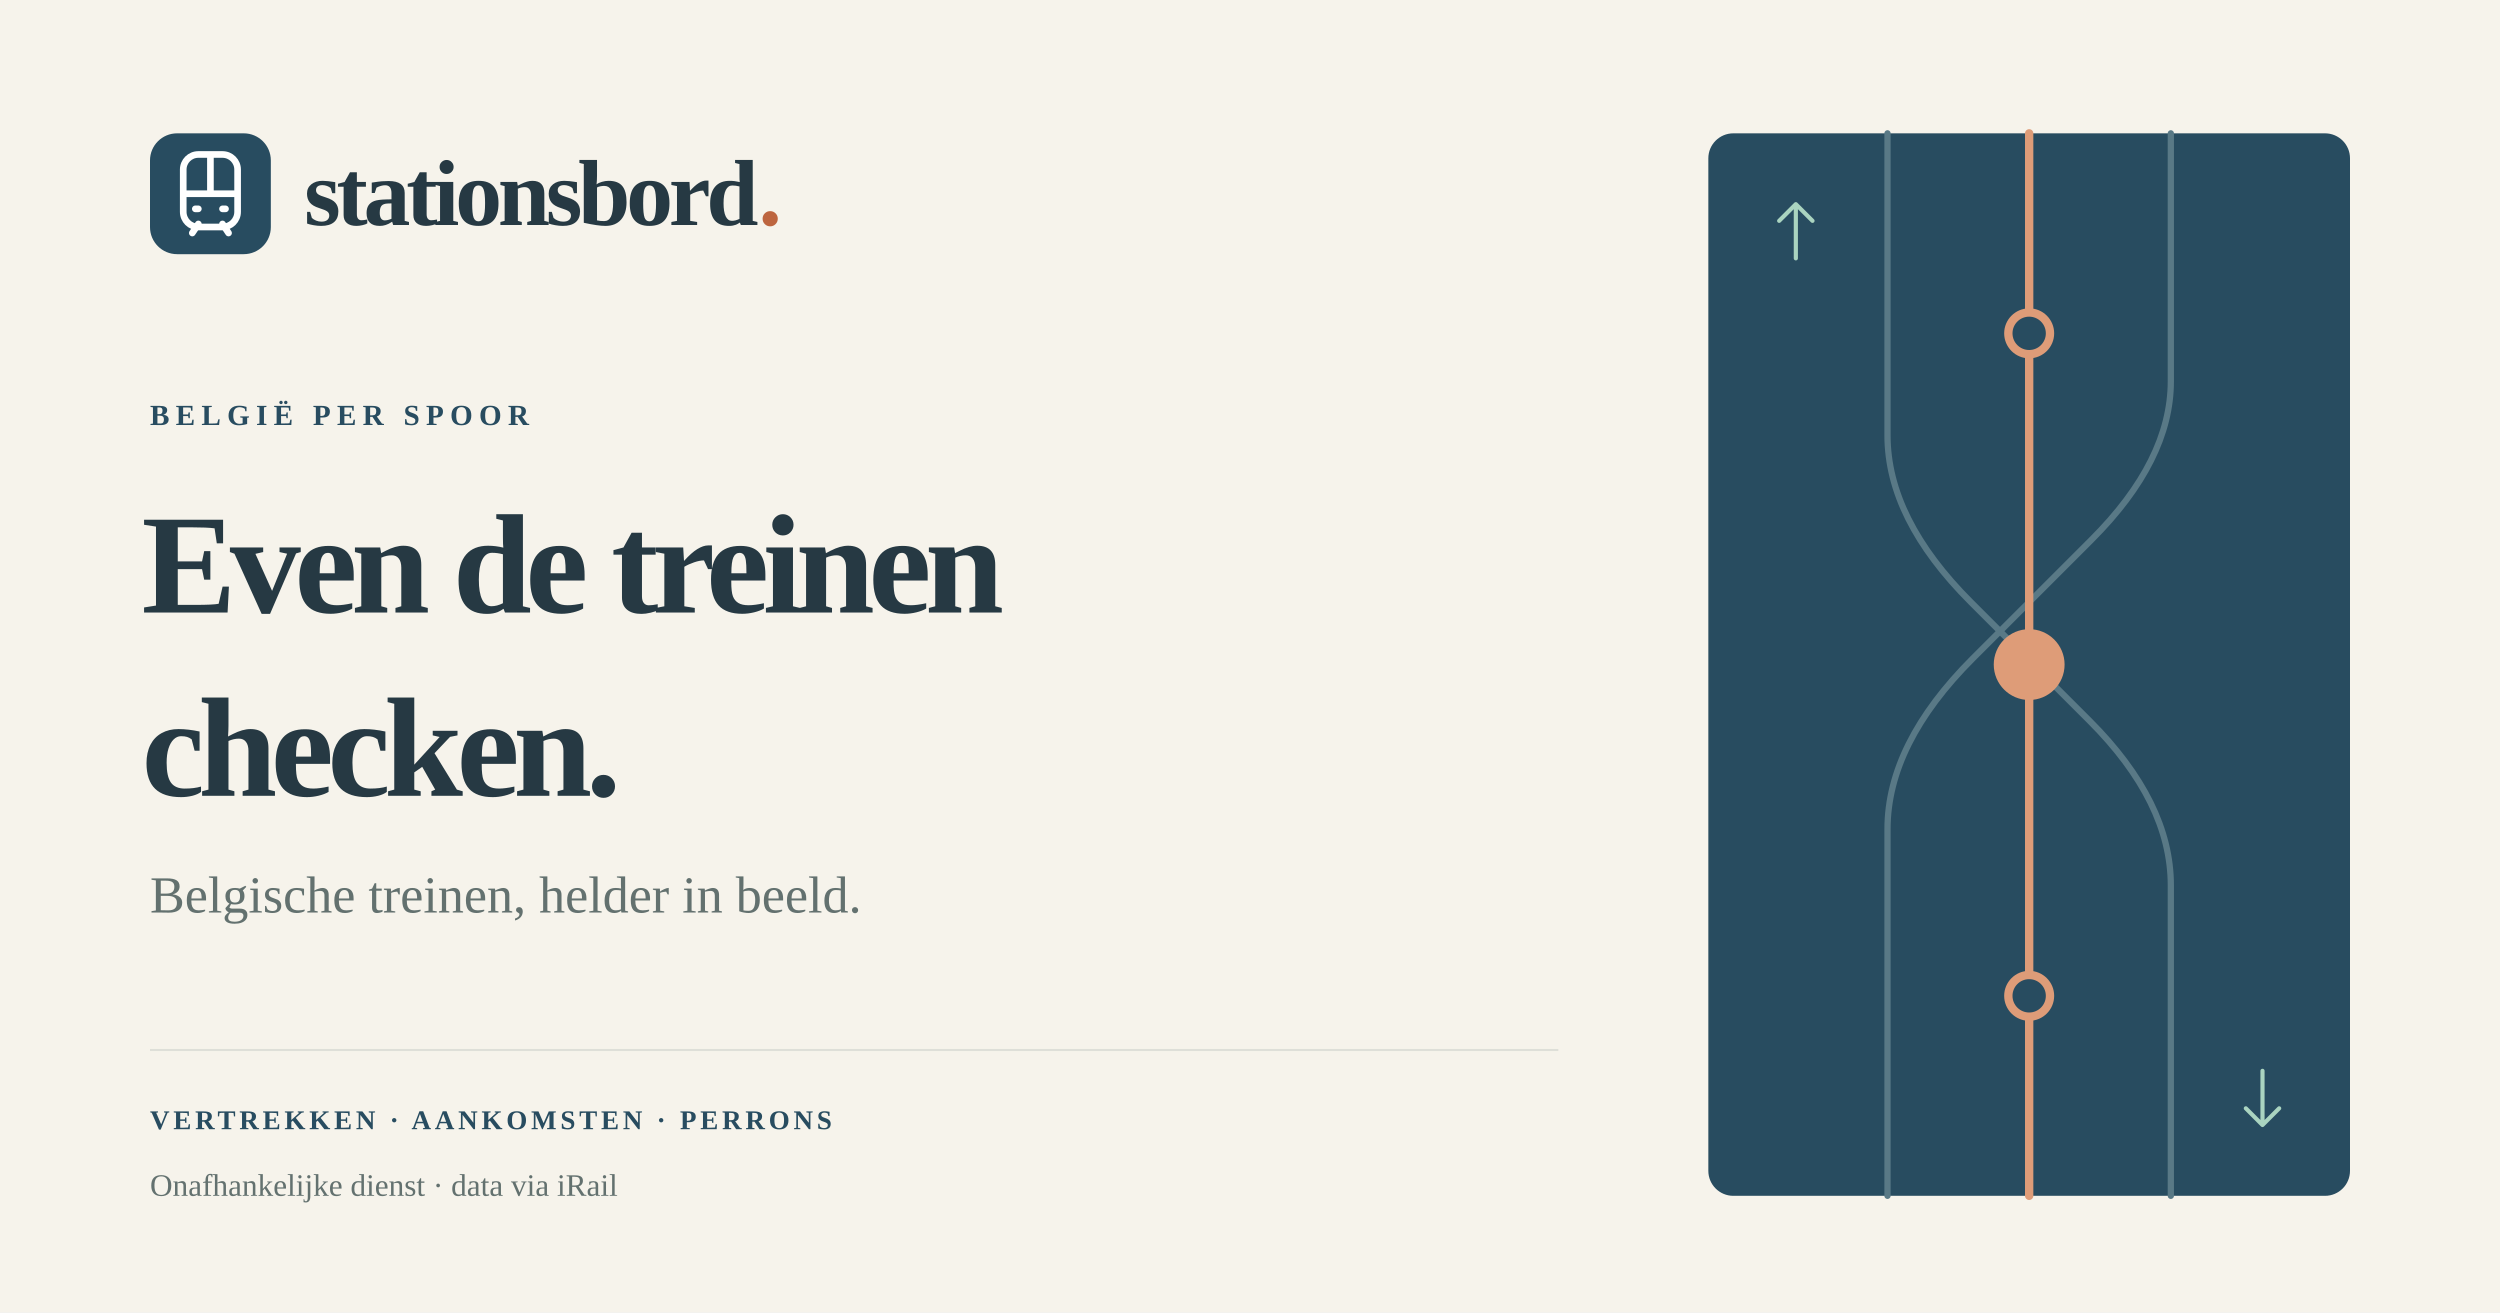
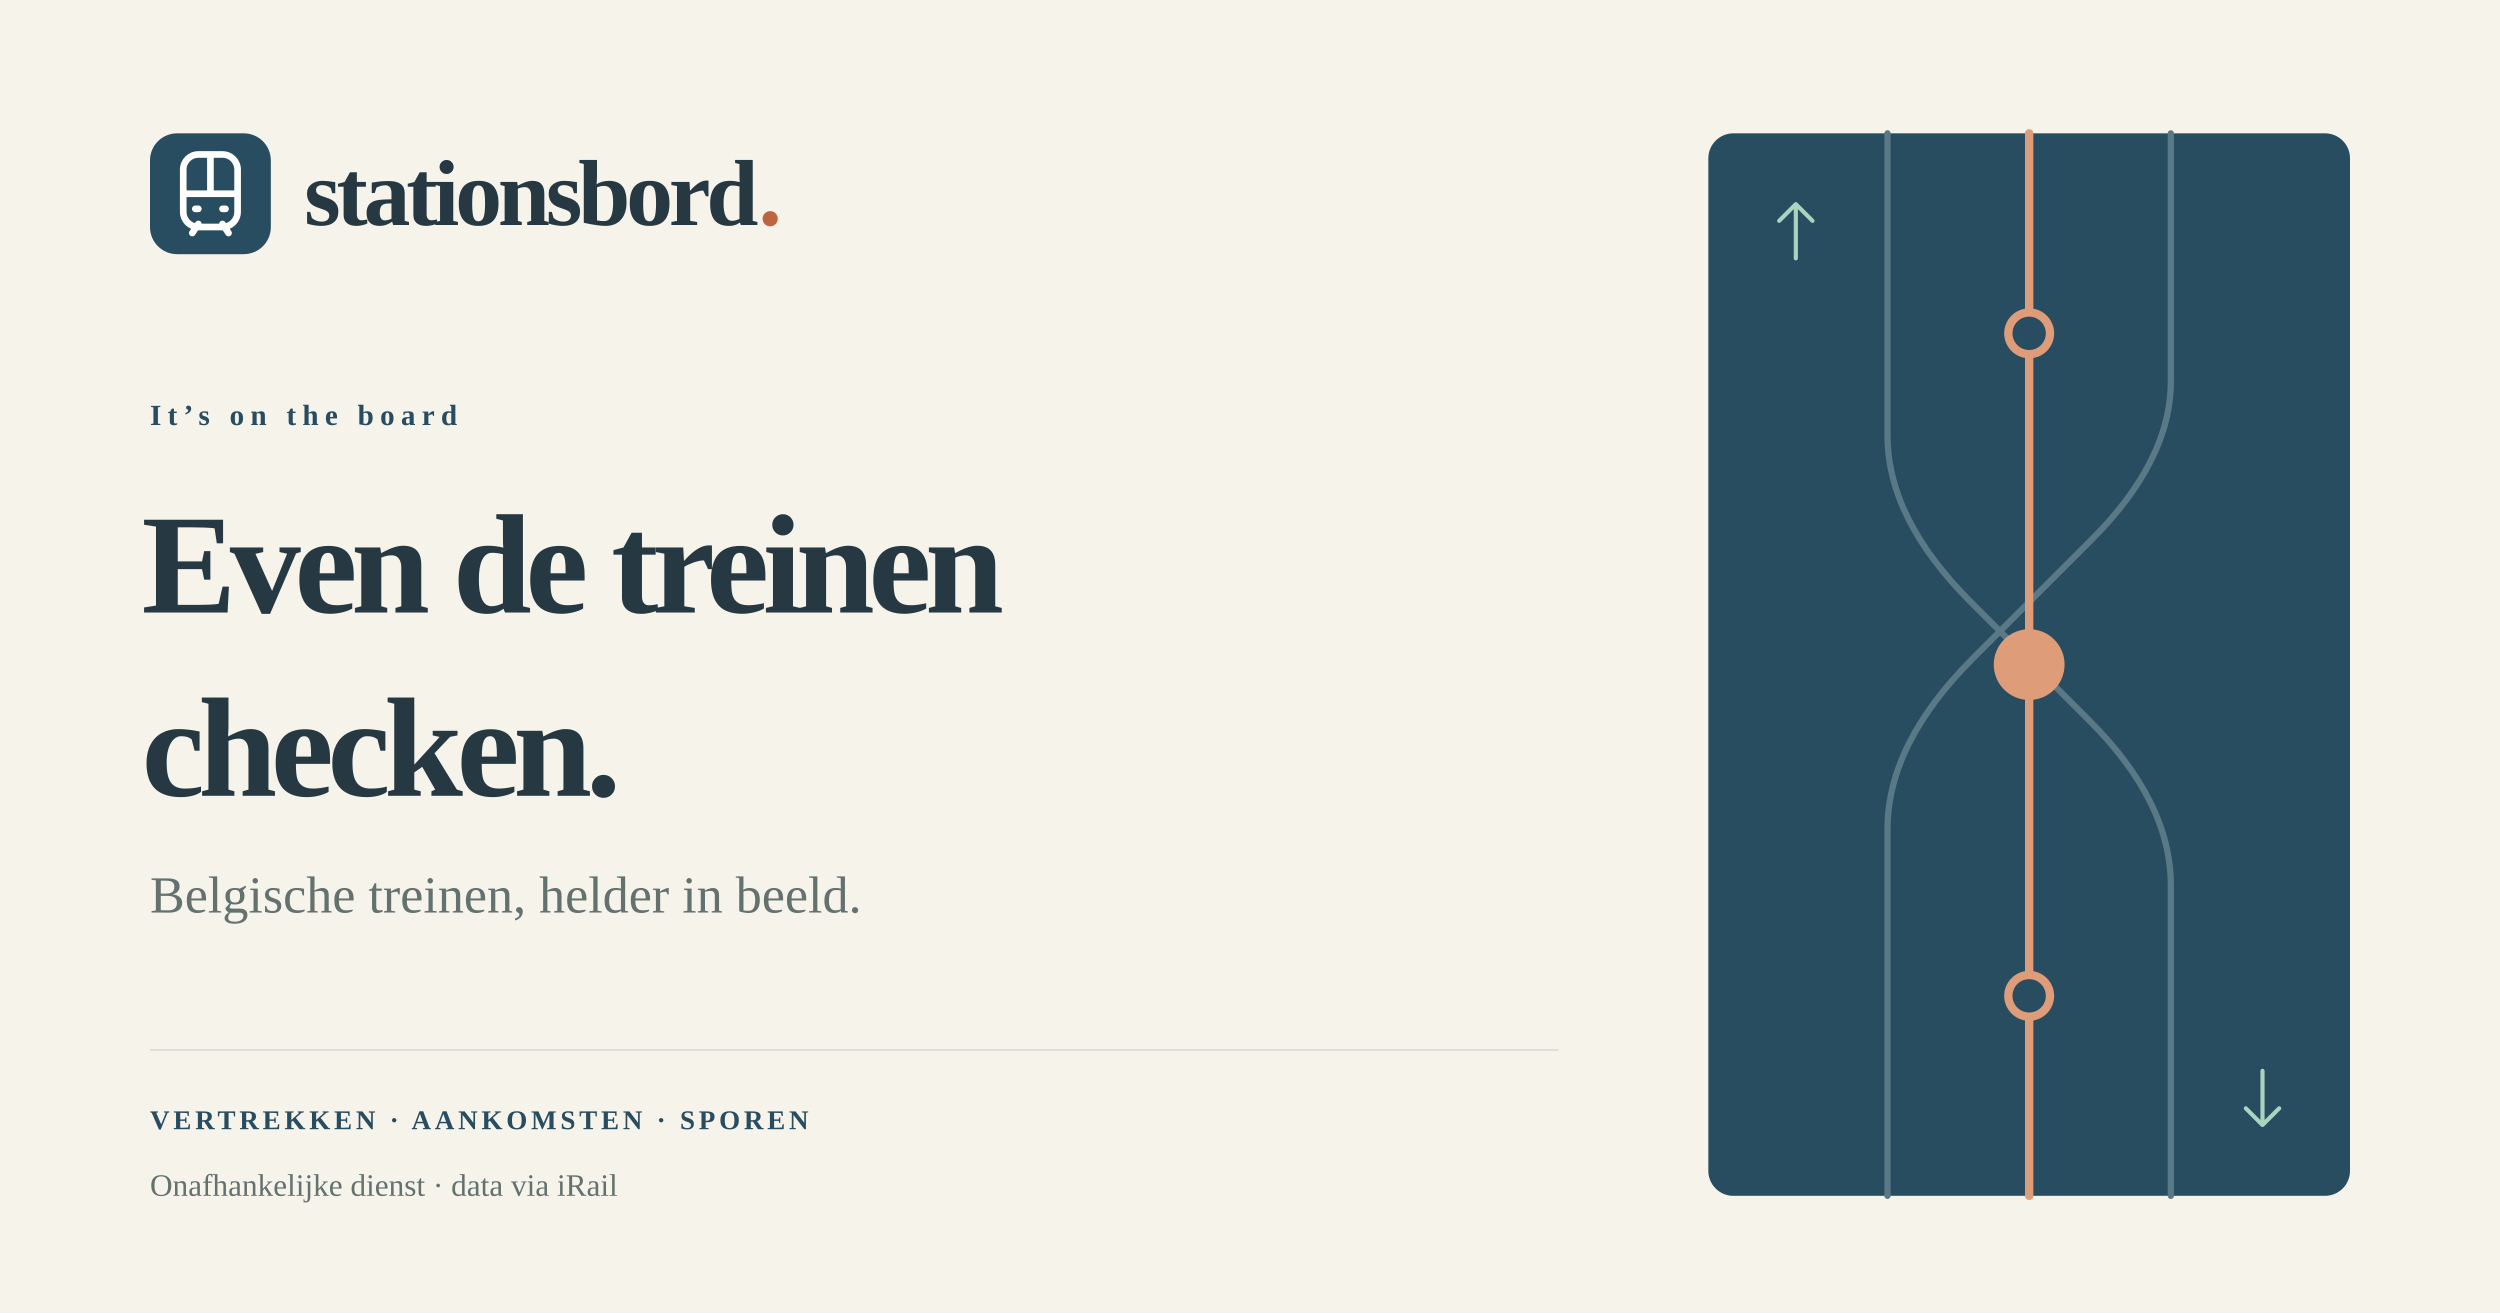
<svg xmlns="http://www.w3.org/2000/svg" width="1200" height="630" viewBox="0 0 1200 630">
  <rect width="1200" height="630" fill="#f6f3eb" />
  <g transform="translate(72 64)">
    <rect width="58" height="58" rx="13" fill="#284c60" />
    <g transform="scale(1.45)" fill="none" stroke="#fff" stroke-width="2.2" stroke-linecap="round">
      <rect x="11" y="7" width="18" height="24" rx="5" />
      <path d="M12 20h16M20 8v12M14 33l2-3m10 3-2-3M15 25h1m8 0h1" />
    </g>
  </g>
  <g font-family="Georgia, Times New Roman, serif">
    <text x="146" y="108" fill="#263943" font-size="45" font-weight="700" letter-spacing="-2">stationsbord<tspan fill="#bd653f">.</tspan>
    </text>
-     <text x="72" y="204" fill="#284c60" font-size="14" font-weight="700" letter-spacing="3">BELGIË PER SPOOR</text>
+     <text x="72" y="204" fill="#284c60" font-size="14" font-weight="700" letter-spacing="3">It’s on the board</text>
    <text x="68" y="294" fill="#263943" font-size="68" font-weight="700" letter-spacing="-3">Even de treinen</text>
    <text x="68" y="382" fill="#263943" font-size="68" font-weight="700" letter-spacing="-3">checken.</text>
    <text x="72" y="438" fill="#63716f" font-size="25">Belgische treinen, helder in beeld.</text>
    <path d="M72 504H748" stroke="#dedfd8" />
-     <text x="72" y="542" fill="#284c60" font-size="13" font-weight="700" letter-spacing="1.8">VERTREKKEN · AANKOMSTEN · PERRONS</text>
+     <text x="72" y="542" fill="#284c60" font-size="13" font-weight="700" letter-spacing="1.8">VERTREKKEN · AANKOMSTEN · SPOREN</text>
    <text x="72" y="574" fill="#63716f" font-size="15">Onafhankelijke dienst · data via iRail</text>
  </g>
  <rect x="820" y="64" width="308" height="510" rx="12" fill="#284c60" />
  <g fill="none" stroke-linecap="round" stroke-linejoin="round">
    <path d="M906 64V209Q906 249 946 289L1003 346Q1042 385 1042 425V574" stroke="#597986" stroke-width="3" />
    <path d="M1042 64V183Q1042 221 1004 259L947 316Q906 357 906 398V574" stroke="#597986" stroke-width="3" />
    <path d="M974 64V574" stroke="#de9c78" stroke-width="4" />
    <g fill="#284c60" stroke="#de9c78" stroke-width="4">
      <circle cx="974" cy="160" r="10" />
      <circle cx="974" cy="319" r="15" fill="#de9c78" />
      <circle cx="974" cy="478" r="10" />
    </g>
    <path d="M862 124V98m-8 8 8-8 8 8M1086 514v26m-8-8 8 8 8-8" stroke="#aad4c0" stroke-width="2" />
  </g>
</svg>
